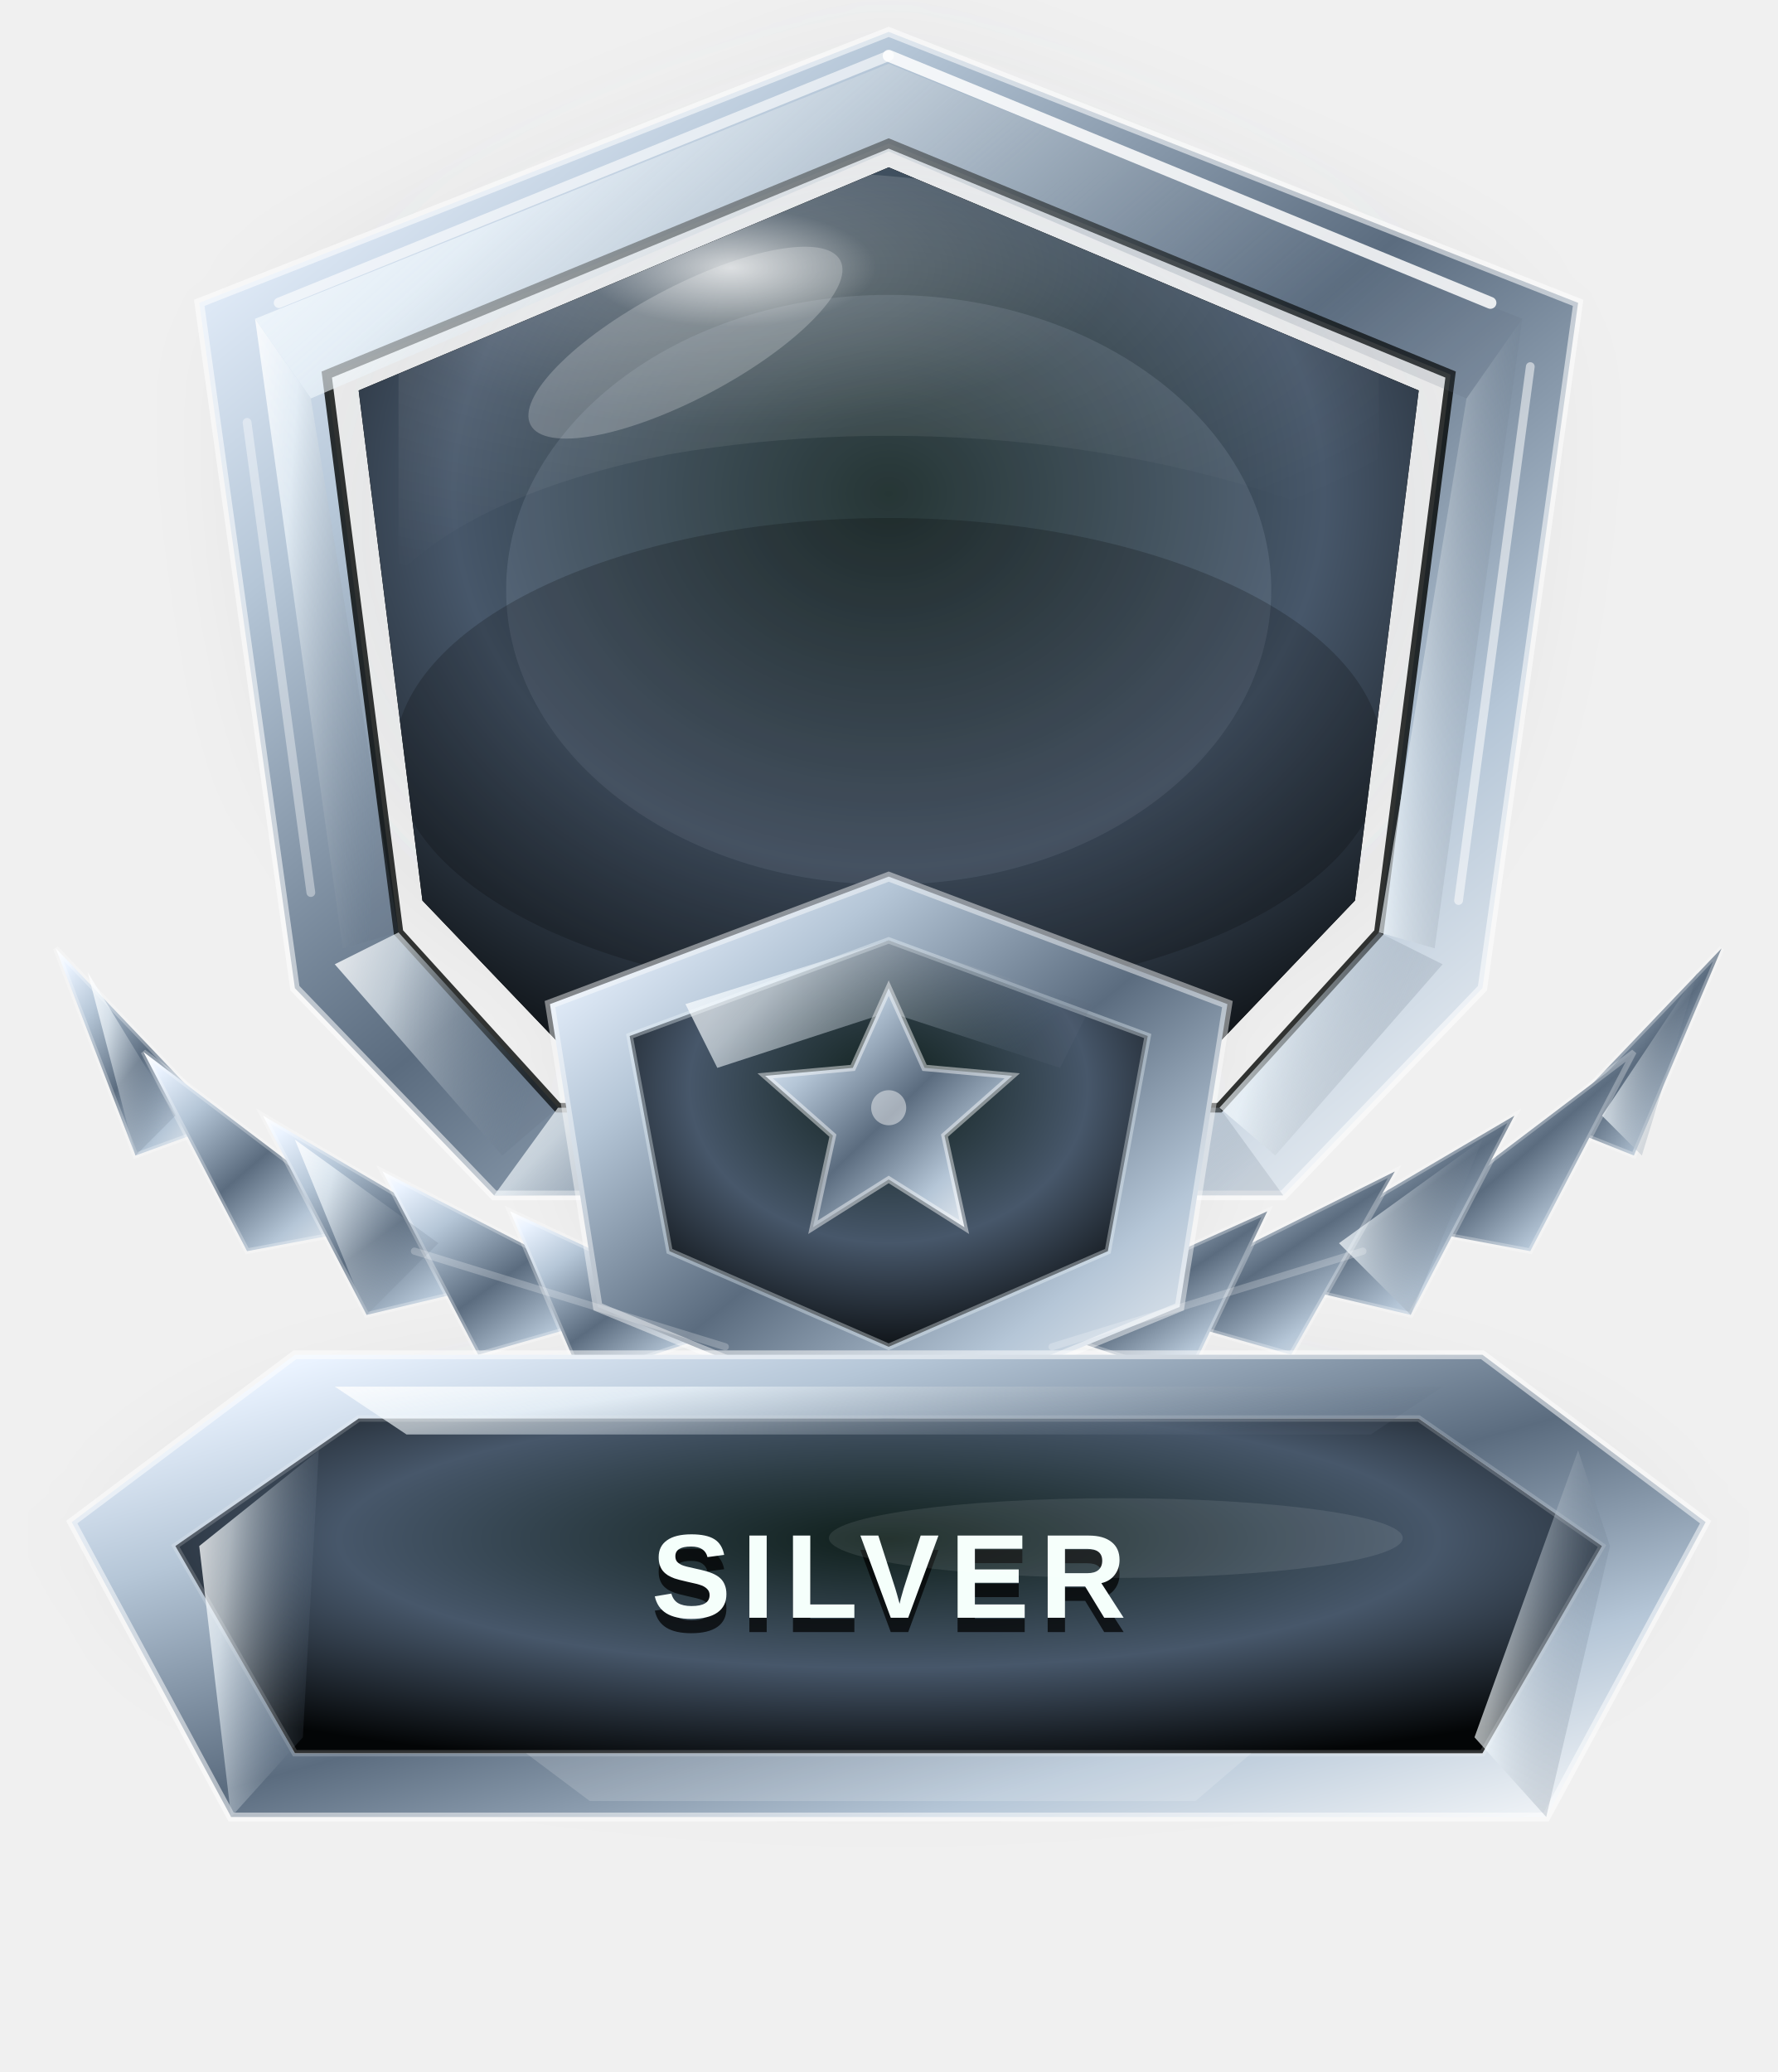
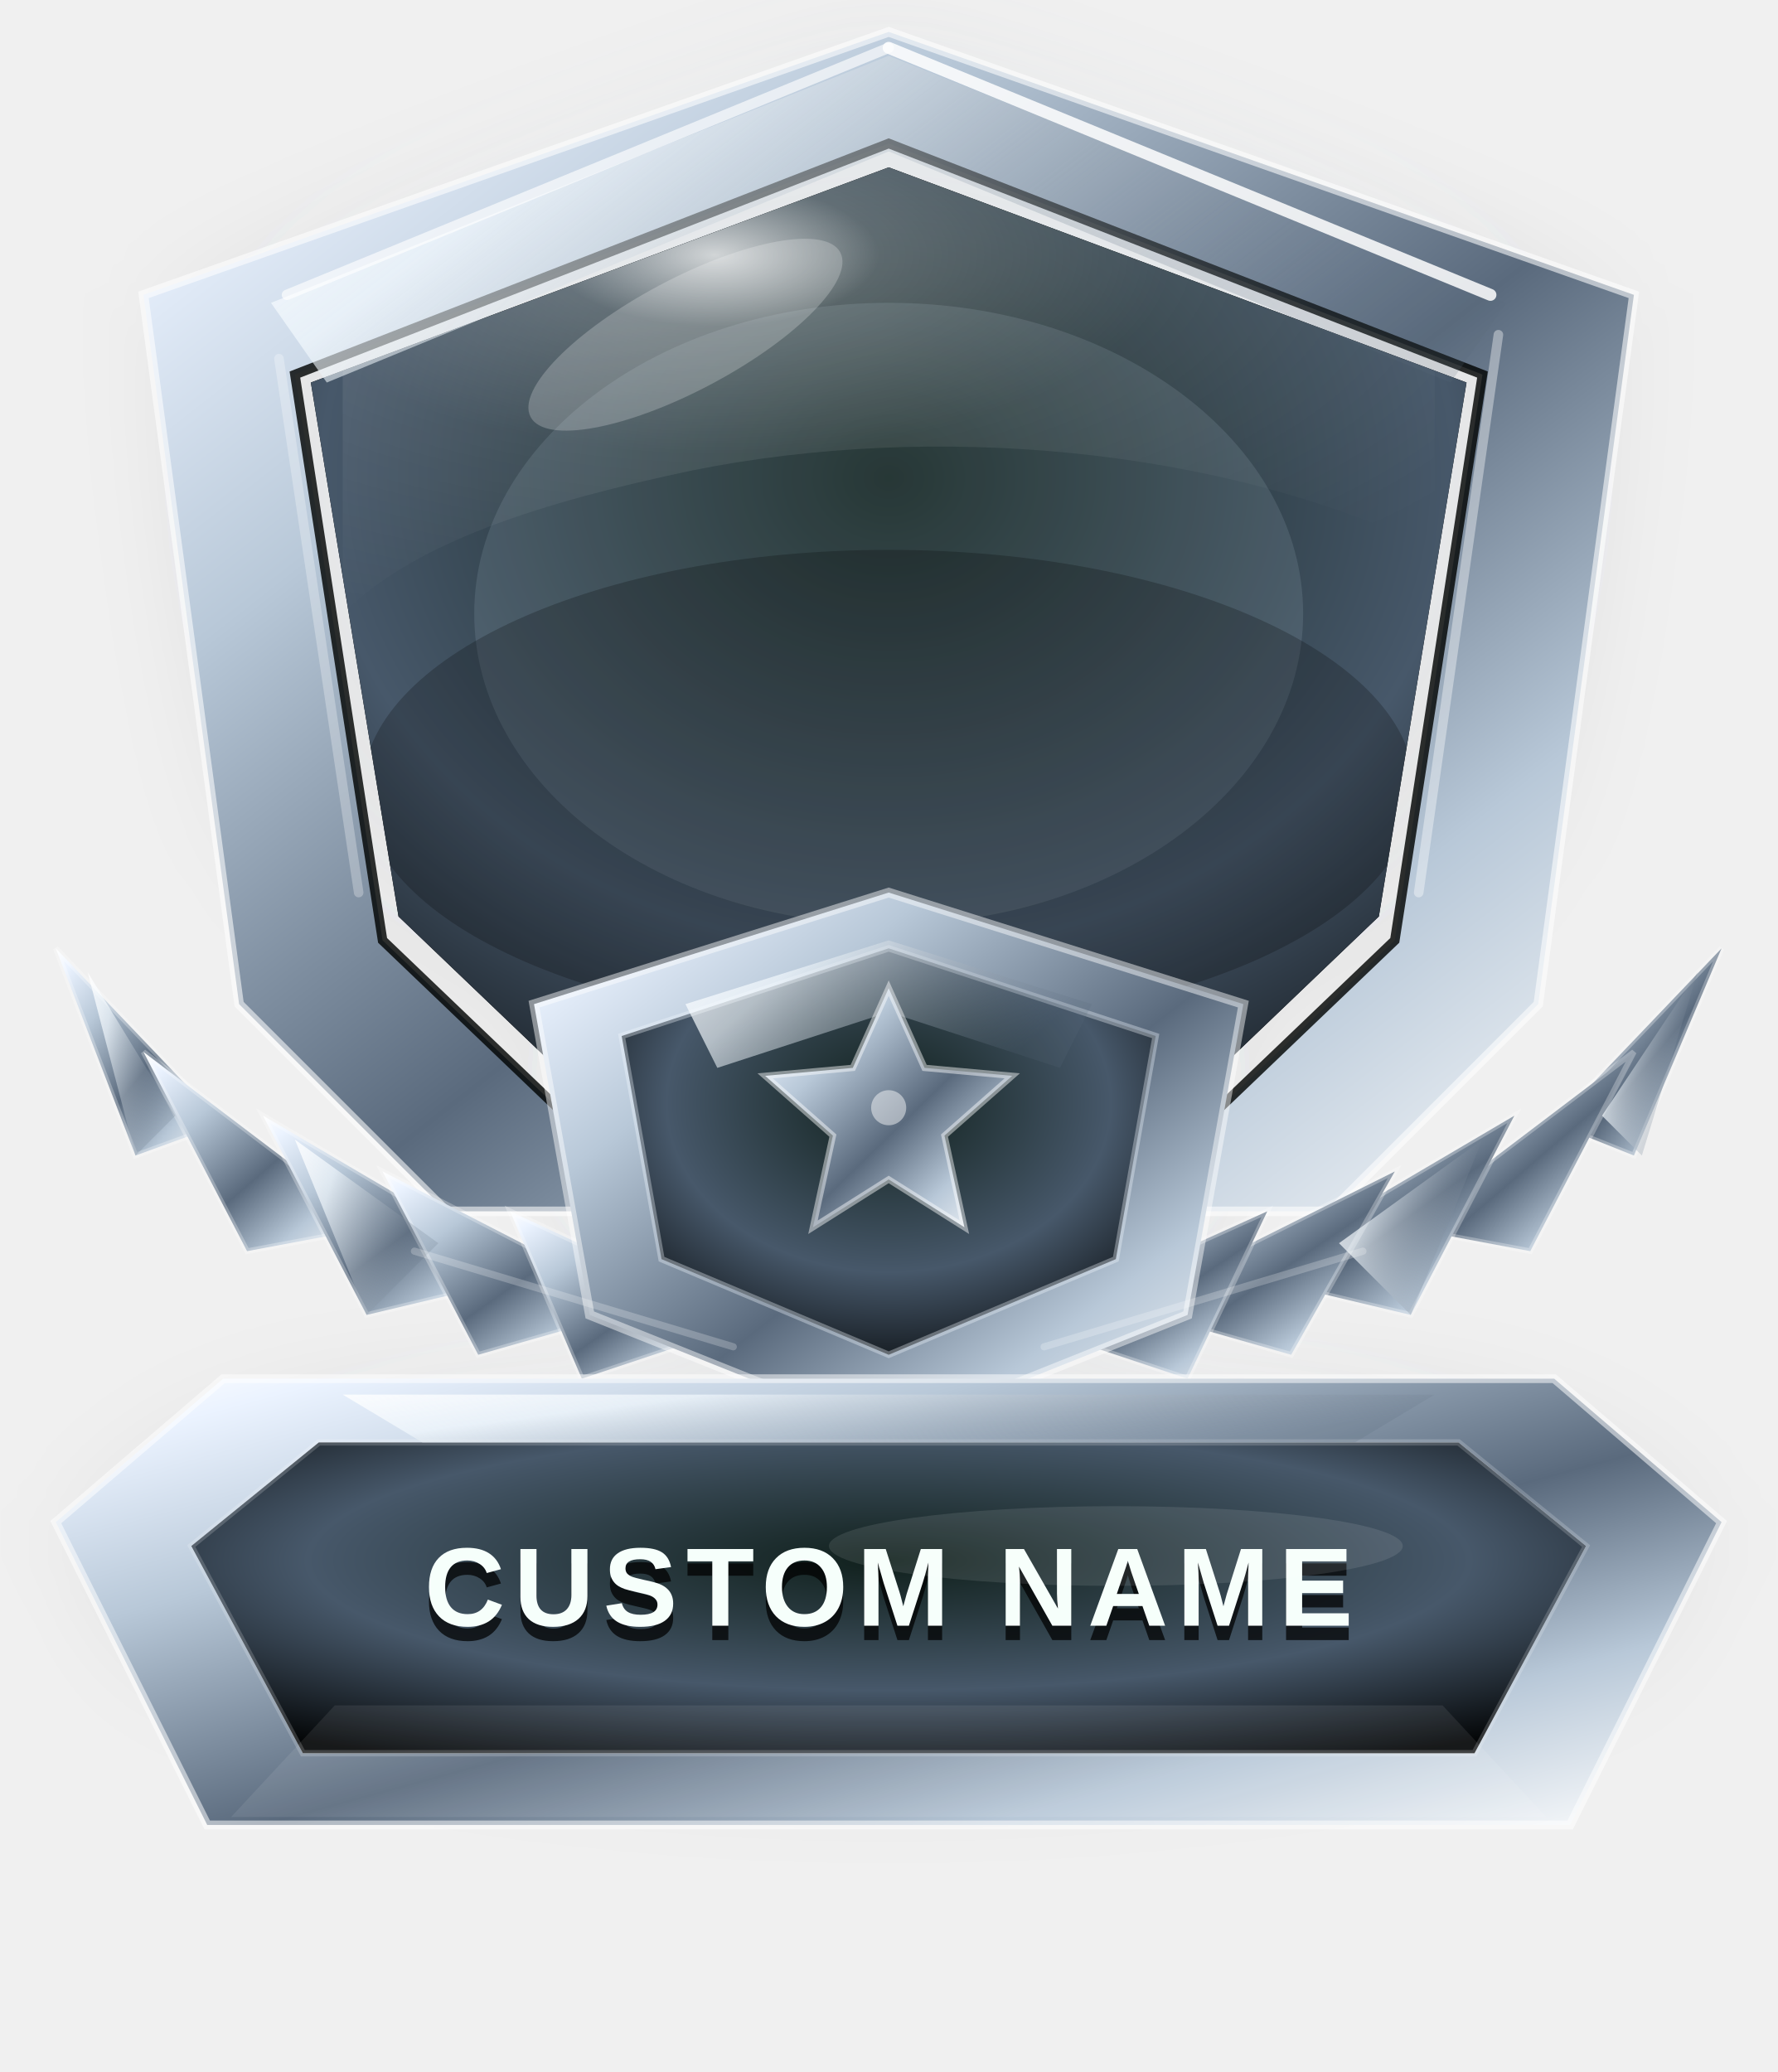
- <svg xmlns="http://www.w3.org/2000/svg" viewBox="0 0 223 260" width="223" height="260" role="img" aria-labelledby="badge-silver-title badge-silver-desc">
+ <svg xmlns="http://www.w3.org/2000/svg" viewBox="0 0 223 260" width="223" height="260" role="img" aria-labelledby="badge-silver-title badge-silver-desc" data-level="SILVER">
  <defs>
    <linearGradient id="badge-silver-outerMetal" x1="0" y1="0" x2="1" y2="1">
      <stop offset="0" stop-color="#ffffff" />
-       <stop offset="0.08" stop-color="#eaf3ff" />
-       <stop offset="0.26" stop-color="#b5c6d7" />
-       <stop offset="0.52" stop-color="#5b6c7f" />
-       <stop offset="0.76" stop-color="#b5c6d7" />
+       <stop offset="0.08" stop-color="#ebf3ff" />
+       <stop offset="0.28" stop-color="#b8c8d8" />
+       <stop offset="0.56" stop-color="#5a6a7d" />
+       <stop offset="0.78" stop-color="#b8c8d8" />
      <stop offset="1" stop-color="#ffffff" />
    </linearGradient>
-     <linearGradient id="badge-silver-edgeMetal" x1="0" y1="0" x2="0" y2="1">
-       <stop offset="0" stop-color="#ffffff" stop-opacity="0.95" />
-       <stop offset="0.22" stop-color="#eaf3ff" stop-opacity="0.9" />
-       <stop offset="0.6" stop-color="#b5c6d7" stop-opacity="0.82" />
-       <stop offset="1" stop-color="#5b6c7f" stop-opacity="1" />
+     <linearGradient id="badge-silver-facetMetal" x1="0" y1="0" x2="1" y2="0.35">
+       <stop offset="0" stop-color="#ffffff" stop-opacity="0.82" />
+       <stop offset="0.3" stop-color="#f5fbff" stop-opacity="0.64" />
+       <stop offset="1" stop-color="#5a6a7d" stop-opacity="0.18" />
    </linearGradient>
-     <linearGradient id="badge-silver-facetMetal" x1="0" y1="0" x2="1" y2="0.3">
-       <stop offset="0" stop-color="#ffffff" stop-opacity="0.82" />
-       <stop offset="0.3" stop-color="#f4fbff" stop-opacity="0.62" />
-       <stop offset="1" stop-color="#5b6c7f" stop-opacity="0.16" />
-     </linearGradient>
-     <radialGradient id="badge-silver-innerPanel" cx="50%" cy="36%" r="70%">
-       <stop offset="0" stop-color="#0f1f1b" />
-       <stop offset="0.55" stop-color="#47576a" />
+     <radialGradient id="badge-silver-innerPanel" cx="50%" cy="38%" r="72%">
+       <stop offset="0" stop-color="#10201c" />
+       <stop offset="0.58" stop-color="#47586a" />
      <stop offset="1" stop-color="#030506" />
    </radialGradient>
-     <radialGradient id="badge-silver-photoGlow" cx="50%" cy="42%" r="52%">
-       <stop offset="0" stop-color="#879db3" stop-opacity="0.32" />
-       <stop offset="0.55" stop-color="#b5c6d7" stop-opacity="0.12" />
+     <radialGradient id="badge-silver-photoGlow" cx="50%" cy="40%" r="55%">
+       <stop offset="0" stop-color="#8ba0b3" stop-opacity="0.28" />
+       <stop offset="0.55" stop-color="#b8c8d8" stop-opacity="0.14" />
      <stop offset="1" stop-color="#000000" stop-opacity="0" />
    </radialGradient>
-     <radialGradient id="badge-silver-glassShine" cx="34%" cy="24%" r="82%">
+     <radialGradient id="badge-silver-glassShine" cx="34%" cy="24%" r="84%">
      <stop offset="0" stop-color="#ffffff" stop-opacity="0.78" />
-       <stop offset="0.18" stop-color="#ffffff" stop-opacity="0.22" />
-       <stop offset="0.48" stop-color="#ffffff" stop-opacity="0.08" />
+       <stop offset="0.18" stop-color="#ffffff" stop-opacity="0.24" />
+       <stop offset="0.5" stop-color="#ffffff" stop-opacity="0.08" />
      <stop offset="1" stop-color="#ffffff" stop-opacity="0" />
    </radialGradient>
    <filter id="badge-silver-softGlow" x="-30%" y="-30%" width="160%" height="160%">
      <feGaussianBlur stdDeviation="6" />
    </filter>
    <clipPath id="badge-silver-photoClip">
-       <path d="M111.5 21 L178 49 L170 113 L148 136 L128 136 L121 118 L102 118 L95 136 L75 136 L53 113 L45 49 Z" />
+       <path d="M111.5 21 L184 48 L173 115 L150 137 L128 137 L121 119 L102 119 L95 137 L73 137 L50 115 L39 48 Z" />
    </clipPath>
-     <path id="badge-silver-frameOuter" d="M111.5 4 L198 38 L186 124 L161 150 L134 150 L128 131 L95 131 L89 150 L62 150 L37 124 L25 38 Z" />
-     <path id="badge-silver-frameInner" d="M111.5 18 L182 47 L173 117 L153 139 L127 139 L121 121 L102 121 L96 139 L70 139 L50 117 L41 47 Z" />
-     <path id="badge-silver-nameplateOuter" d="M37 170 L186 170 L214 191 L194 228 L29 228 L9 191 Z" />
-     <path id="badge-silver-nameplateInner" d="M45 178 L178 178 L201 194 L186 220 L37 220 L22 194 Z" />
-     <path id="badge-silver-crestOuter" d="M111.5 110 L154 126 L148 164 L111.5 179 L75 164 L69 126 Z" />
-     <path id="badge-silver-crestInner" d="M111.5 118 L144 130 L139 157 L111.5 169 L84 157 L79 130 Z" />
+     <path id="badge-silver-frameOuter" d="M111.5 4 L205 37 L193 126 L167 152 L136 152 L129 135 L94 135 L87 152 L56 152 L30 126 L18 37 Z" />
+     <path id="badge-silver-frameInner" d="M111.5 18 L186 47 L175 118 L152 140 L128 140 L121 122 L102 122 L95 140 L71 140 L48 118 L37 47 Z" />
+     <path id="badge-silver-nameplateOuter" d="M28 173 L195 173 L216 191 L197 229 L26 229 L7 191 Z" />
+     <path id="badge-silver-nameplateInner" d="M40 181 L183 181 L199 194 L185 220 L38 220 L24 194 Z" />
+     <path id="badge-silver-crestOuter" d="M111.5 112 L156 126 L149 165 L111.5 180 L74 165 L67 126 Z" />
+     <path id="badge-silver-crestInner" d="M111.5 119 L145 130 L140 158 L111.5 170 L83 158 L78 130 Z" />
    <path id="badge-silver-star" d="M111.5 124 L116 134 L127 135 L118.5 142.5 L121 154 L111.5 148 L102 154 L104.5 142.5 L96 135 L107 134 Z" />
-     <path id="badge-silver-leafLeftA" d="M7 119 L28 141 L17 145 Z" />
-     <path id="badge-silver-leafLeftB" d="M18 132 L47 154 L31 157 Z" />
-     <path id="badge-silver-leafLeftC" d="M33 140 L67 160 L46 165 Z" />
-     <path id="badge-silver-leafLeftD" d="M48 147 L81 164 L60 170 Z" />
-     <path id="badge-silver-leafLeftE" d="M64 152 L94 166 L73 173 Z" />
-     <path id="badge-silver-leafRightA" d="M216 119 L205 145 L195 141 Z" />
-     <path id="badge-silver-leafRightB" d="M205 132 L192 157 L176 154 Z" />
-     <path id="badge-silver-leafRightC" d="M190 140 L177 165 L156 160 Z" />
-     <path id="badge-silver-leafRightD" d="M175 147 L162 170 L141 164 Z" />
-     <path id="badge-silver-leafRightE" d="M159 152 L149 173 L128 166 Z" />
+     <path id="badge-silver-leafLeft1" d="M7 119 L28 141 L17 145 Z" />
+     <path id="badge-silver-leafLeft2" d="M18 132 L47 154 L31 157 Z" />
+     <path id="badge-silver-leafLeft3" d="M33 140 L67 160 L46 165 Z" />
+     <path id="badge-silver-leafLeft4" d="M48 147 L81 164 L60 170 Z" />
+     <path id="badge-silver-leafLeft5" d="M64 152 L94 166 L73 173 Z" />
+     <path id="badge-silver-leafRight1" d="M216 119 L205 145 L195 141 Z" />
+     <path id="badge-silver-leafRight2" d="M205 132 L192 157 L176 154 Z" />
+     <path id="badge-silver-leafRight3" d="M190 140 L177 165 L156 160 Z" />
+     <path id="badge-silver-leafRight4" d="M175 147 L162 170 L141 164 Z" />
+     <path id="badge-silver-leafRight5" d="M159 152 L149 173 L128 166 Z" />
  </defs>
  <g id="badge-silver-glowGroup" filter="url(#badge-silver-softGlow)">
    <use href="#badge-silver-frameOuter" fill="url(#badge-silver-photoGlow)" />
    <use href="#badge-silver-nameplateOuter" fill="url(#badge-silver-photoGlow)" />
    <use href="#badge-silver-crestOuter" fill="url(#badge-silver-photoGlow)" />
  </g>
  <g id="badge-silver-photoAreaGroup">
-     <image aria-hidden="true" focusable="false" data-portrait-slot="true" id="badge-silver-portraitImage" href="" x="40" y="18" width="143" height="122" preserveAspectRatio="xMidYMid slice" clip-path="url(#badge-silver-photoClip)" />
+     <image aria-hidden="true" focusable="false" data-portrait-slot="true" id="badge-silver-portraitImage" href="" x="28" y="8" width="167" height="138" preserveAspectRatio="xMidYMid slice" clip-path="url(#badge-silver-photoClip)" />
    <g clip-path="url(#badge-silver-photoClip)">
-       <rect x="40" y="18" width="143" height="122" fill="#000000" />
-       <rect x="40" y="18" width="143" height="122" fill="url(#badge-silver-innerPanel)" />
-       <ellipse cx="111.5" cy="74" rx="48" ry="37" fill="#b5c6d7" fill-opacity="0.14" />
-       <ellipse cx="111.5" cy="95" rx="62" ry="30" fill="#000000" fill-opacity="0.2" />
-       <path d="M50 31 C78 18 117 17 173 36 L173 67 C146 55 113 52 84 57 C69 60 57 65 50 72 Z" fill="url(#badge-silver-glassShine)" />
+       <rect x="26" y="6" width="171" height="142" fill="#000000" />
+       <rect x="26" y="6" width="171" height="142" fill="url(#badge-silver-innerPanel)" />
+       <ellipse cx="111.5" cy="77" rx="52" ry="39" fill="#b8c8d8" fill-opacity="0.14" />
+       <ellipse cx="111.5" cy="99" rx="66" ry="30" fill="#000000" fill-opacity="0.22" />
+       <path d="M43 28 C79 13 120 14 180 35 L180 69 C153 56 117 53 87 59 C68 63 52 68 43 77 Z" fill="url(#badge-silver-glassShine)" />
    </g>
  </g>
  <g id="badge-silver-frameGroup">
-     <path d="M111.5 4 L198 38 L186 124 L161 150 L134 150 L128 131 L95 131 L89 150 L62 150 L37 124 L25 38 Z M111.5 18 L182 47 L173 117 L153 139 L127 139 L121 121 L102 121 L96 139 L70 139 L50 117 L41 47 Z" fill="url(#badge-silver-outerMetal)" fill-rule="evenodd" />
-     <use href="#badge-silver-frameOuter" fill="none" stroke="#ffffff" stroke-opacity="0.55" stroke-width="1.2" />
-     <use href="#badge-silver-frameInner" fill="none" stroke="#020403" stroke-opacity="0.8" stroke-width="1.2" />
-     <path d="M111.5 8 L191 40 L184 50 L111.5 19 L39 50 L32 40 Z" fill="url(#badge-silver-facetMetal)" />
-     <path d="M184 50 L191 40 L180 119 L173 117 Z" fill="url(#badge-silver-facetMetal)" />
-     <path d="M39 50 L32 40 L43 119 L50 117 Z" fill="url(#badge-silver-facetMetal)" />
-     <path d="M173 117 L181 121 L160 145 L153 139 Z" fill="url(#badge-silver-facetMetal)" />
-     <path d="M50 117 L42 121 L63 145 L70 139 Z" fill="url(#badge-silver-facetMetal)" />
-     <path d="M96 139 L89 150 L62 150 L70 139 Z" fill="url(#badge-silver-facetMetal)" />
-     <path d="M127 139 L134 150 L161 150 L153 139 Z" fill="url(#badge-silver-facetMetal)" />
+     <path d="M111.5 4 L205 37 L193 126 L167 152 L136 152 L129 135 L94 135 L87 152 L56 152 L30 126 L18 37 Z M111.5 18 L186 47 L175 118 L152 140 L128 140 L121 122 L102 122 L95 140 L71 140 L48 118 L37 47 Z" fill="url(#badge-silver-outerMetal)" fill-rule="evenodd" />
+     <use href="#badge-silver-frameOuter" fill="none" stroke="#ffffff" stroke-opacity="0.56" stroke-width="1.2" />
+     <use href="#badge-silver-frameInner" fill="none" stroke="#020403" stroke-opacity="0.82" stroke-width="1.2" />
+     <path d="M111.5 7 L189 38 L182 48 L111.5 19 L41 48 L34 38 Z" fill="url(#badge-silver-facetMetal)" />
+     <path d="M35 45 L45 112" stroke="#ffffff" stroke-opacity="0.28" stroke-width="1.2" stroke-linecap="round" />
+     <path d="M188 42 L178 112" stroke="#ffffff" stroke-opacity="0.38" stroke-width="1.2" stroke-linecap="round" />
+     <path d="M73 139 L95 139" stroke="#ffffff" stroke-opacity="0.18" stroke-width="1.1" stroke-linecap="round" />
+     <path d="M128 139 L150 139" stroke="#ffffff" stroke-opacity="0.18" stroke-width="1.1" stroke-linecap="round" />
  </g>
  <g id="badge-silver-laurelsGroup">
    <g fill="url(#badge-silver-outerMetal)" stroke="#ffffff" stroke-opacity="0.28" stroke-width="0.7">
-       <use href="#badge-silver-leafLeftA" />
-       <use href="#badge-silver-leafLeftB" />
-       <use href="#badge-silver-leafLeftC" />
-       <use href="#badge-silver-leafLeftD" />
-       <use href="#badge-silver-leafLeftE" />
-       <use href="#badge-silver-leafRightA" />
-       <use href="#badge-silver-leafRightB" />
-       <use href="#badge-silver-leafRightC" />
-       <use href="#badge-silver-leafRightD" />
-       <use href="#badge-silver-leafRightE" />
+       <use href="#badge-silver-leafLeft1" />
+       <use href="#badge-silver-leafLeft2" />
+       <use href="#badge-silver-leafLeft3" />
+       <use href="#badge-silver-leafLeft4" />
+       <use href="#badge-silver-leafLeft5" />
+       <use href="#badge-silver-leafRight1" />
+       <use href="#badge-silver-leafRight2" />
+       <use href="#badge-silver-leafRight3" />
+       <use href="#badge-silver-leafRight4" />
+       <use href="#badge-silver-leafRight5" />
    </g>
    <g fill="url(#badge-silver-facetMetal)">
      <path d="M11 122 L22 140 L17 145 Z" />
      <path d="M213 122 L206 145 L201 140 Z" />
      <path d="M37 143 L55 156 L46 165 Z" />
      <path d="M186 143 L177 165 L168 156 Z" />
    </g>
  </g>
  <g id="badge-silver-crestGroup">
-     <path d="M111.5 110 L154 126 L148 164 L111.5 179 L75 164 L69 126 Z" fill="url(#badge-silver-outerMetal)" />
-     <use href="#badge-silver-crestOuter" fill="none" stroke="#ffffff" stroke-opacity="0.45" stroke-width="1.2" />
+     <path d="M111.5 112 L156 126 L149 165 L111.5 180 L74 165 L67 126 Z" fill="url(#badge-silver-outerMetal)" />
+     <use href="#badge-silver-crestOuter" fill="none" stroke="#ffffff" stroke-opacity="0.46" stroke-width="1.2" />
    <use href="#badge-silver-crestInner" fill="url(#badge-silver-innerPanel)" />
-     <use href="#badge-silver-crestInner" fill="none" stroke="#f4fbff" stroke-opacity="0.35" stroke-width="0.8" />
+     <use href="#badge-silver-crestInner" fill="none" stroke="#f5fbff" stroke-opacity="0.34" stroke-width="0.8" />
    <path d="M86 126 L111.5 118 L137 126 L133 134 L111.5 127 L90 134 Z" fill="url(#badge-silver-facetMetal)" />
    <use href="#badge-silver-star" fill="url(#badge-silver-outerMetal)" />
    <use href="#badge-silver-star" fill="none" stroke="#ffffff" stroke-opacity="0.45" stroke-width="0.8" />
-     <circle cx="111.5" cy="139" r="2.2" fill="#ffffff" fill-opacity="0.45" />
+     <circle cx="111.5" cy="139" r="2.2" fill="#ffffff" fill-opacity="0.46" />
  </g>
  <g id="badge-silver-nameplateGroup">
-     <path d="M37 170 L186 170 L214 191 L194 228 L29 228 L9 191 Z M45 178 L178 178 L201 194 L186 220 L37 220 L22 194 Z" fill="url(#badge-silver-outerMetal)" fill-rule="evenodd" />
+     <path d="M28 173 L195 173 L216 191 L197 229 L26 229 L7 191 Z M40 181 L183 181 L199 194 L185 220 L38 220 L24 194 Z" fill="url(#badge-silver-outerMetal)" fill-rule="evenodd" />
    <use href="#badge-silver-nameplateOuter" fill="none" stroke="#ffffff" stroke-opacity="0.52" stroke-width="1.1" />
    <use href="#badge-silver-nameplateInner" fill="url(#badge-silver-innerPanel)" />
    <use href="#badge-silver-nameplateInner" fill="none" stroke="#ffffff" stroke-opacity="0.18" stroke-width="0.8" />
-     <path d="M42 174 L181 174 L172 180 L51 180 Z" fill="url(#badge-silver-facetMetal)" />
-     <path d="M25 194 L40 182 L38 218 L29 228 Z" fill="url(#badge-silver-facetMetal)" />
-     <path d="M198 182 L202 194 L194 228 L185 218 Z" fill="url(#badge-silver-facetMetal)" />
-     <path d="M111.5 220 L157 220 L150 226 L74 226 L66 220 Z" fill="#ffffff" fill-opacity="0.16" />
+     <path d="M43 175 L180 175 L170 181 L53 181 Z" fill="url(#badge-silver-facetMetal)" />
+     <path d="M29 228 L42 214 L181 214 L194 228 Z" fill="#ffffff" fill-opacity="0.08" />
  </g>
  <g id="badge-silver-labelGroup">
-     <text id="badge-silver-labelShadow" x="111.5" y="203" text-anchor="middle" font-family="'Orbitron', 'Montserrat', 'Arial', sans-serif" font-size="15" font-weight="700" letter-spacing="1.3" fill="#000000" fill-opacity="0.72" transform="translate(0 1.8)">SILVER</text>
-     <text id="badge-silver-labelText" x="111.5" y="203" text-anchor="middle" font-family="'Orbitron', 'Montserrat', 'Arial', sans-serif" font-size="15" font-weight="700" letter-spacing="1.3" fill="#f5fffb">SILVER</text>
+     <text id="badge-silver-labelShadow" data-name-slot="true" x="111.5" y="204" text-anchor="middle" font-family="'Orbitron', 'Montserrat', 'Arial', sans-serif" font-size="14" font-weight="700" letter-spacing="1.1" fill="#000000" fill-opacity="0.72" transform="translate(0 1.8)">CUSTOM NAME</text>
+     <text id="badge-silver-labelText" data-name-slot="true" x="111.5" y="204" text-anchor="middle" font-family="'Orbitron', 'Montserrat', 'Arial', sans-serif" font-size="14" font-weight="700" letter-spacing="1.1" fill="#f6fffb">CUSTOM NAME</text>
  </g>
  <g id="badge-silver-highlightsGroup" pointer-events="none">
-     <path d="M111.5 7 L187 38" stroke="#ffffff" stroke-opacity="0.85" stroke-width="1.5" stroke-linecap="round" />
-     <path d="M111.5 7 L35 38" stroke="#ffffff" stroke-opacity="0.62" stroke-width="1.3" stroke-linecap="round" />
-     <path d="M31 53 L39 112" stroke="#ffffff" stroke-opacity="0.38" stroke-width="1.1" stroke-linecap="round" />
-     <path d="M192 46 L183 113" stroke="#ffffff" stroke-opacity="0.52" stroke-width="1.1" stroke-linecap="round" />
-     <path d="M52 157 L91 169" stroke="#ffffff" stroke-opacity="0.23" stroke-width="0.9" stroke-linecap="round" />
-     <path d="M171 157 L132 169" stroke="#ffffff" stroke-opacity="0.23" stroke-width="0.9" stroke-linecap="round" />
-     <ellipse cx="86" cy="43" rx="22" ry="7" transform="rotate(-28 86 43)" fill="#ffffff" fill-opacity="0.22" />
-     <ellipse cx="140" cy="193" rx="36" ry="5" fill="#ffffff" fill-opacity="0.09" />
+     <path d="M111.5 6 L187 37" stroke="#ffffff" stroke-opacity="0.85" stroke-width="1.5" stroke-linecap="round" />
+     <path d="M111.5 6 L36 37" stroke="#ffffff" stroke-opacity="0.64" stroke-width="1.3" stroke-linecap="round" />
+     <path d="M52 157 L92 169" stroke="#ffffff" stroke-opacity="0.23" stroke-width="0.9" stroke-linecap="round" />
+     <path d="M171 157 L131 169" stroke="#ffffff" stroke-opacity="0.23" stroke-width="0.9" stroke-linecap="round" />
+     <ellipse cx="86" cy="42" rx="22" ry="7" transform="rotate(-28 86 42)" fill="#ffffff" fill-opacity="0.22" />
+     <ellipse cx="140" cy="194" rx="36" ry="5" fill="#ffffff" fill-opacity="0.1" />
  </g>
</svg>
